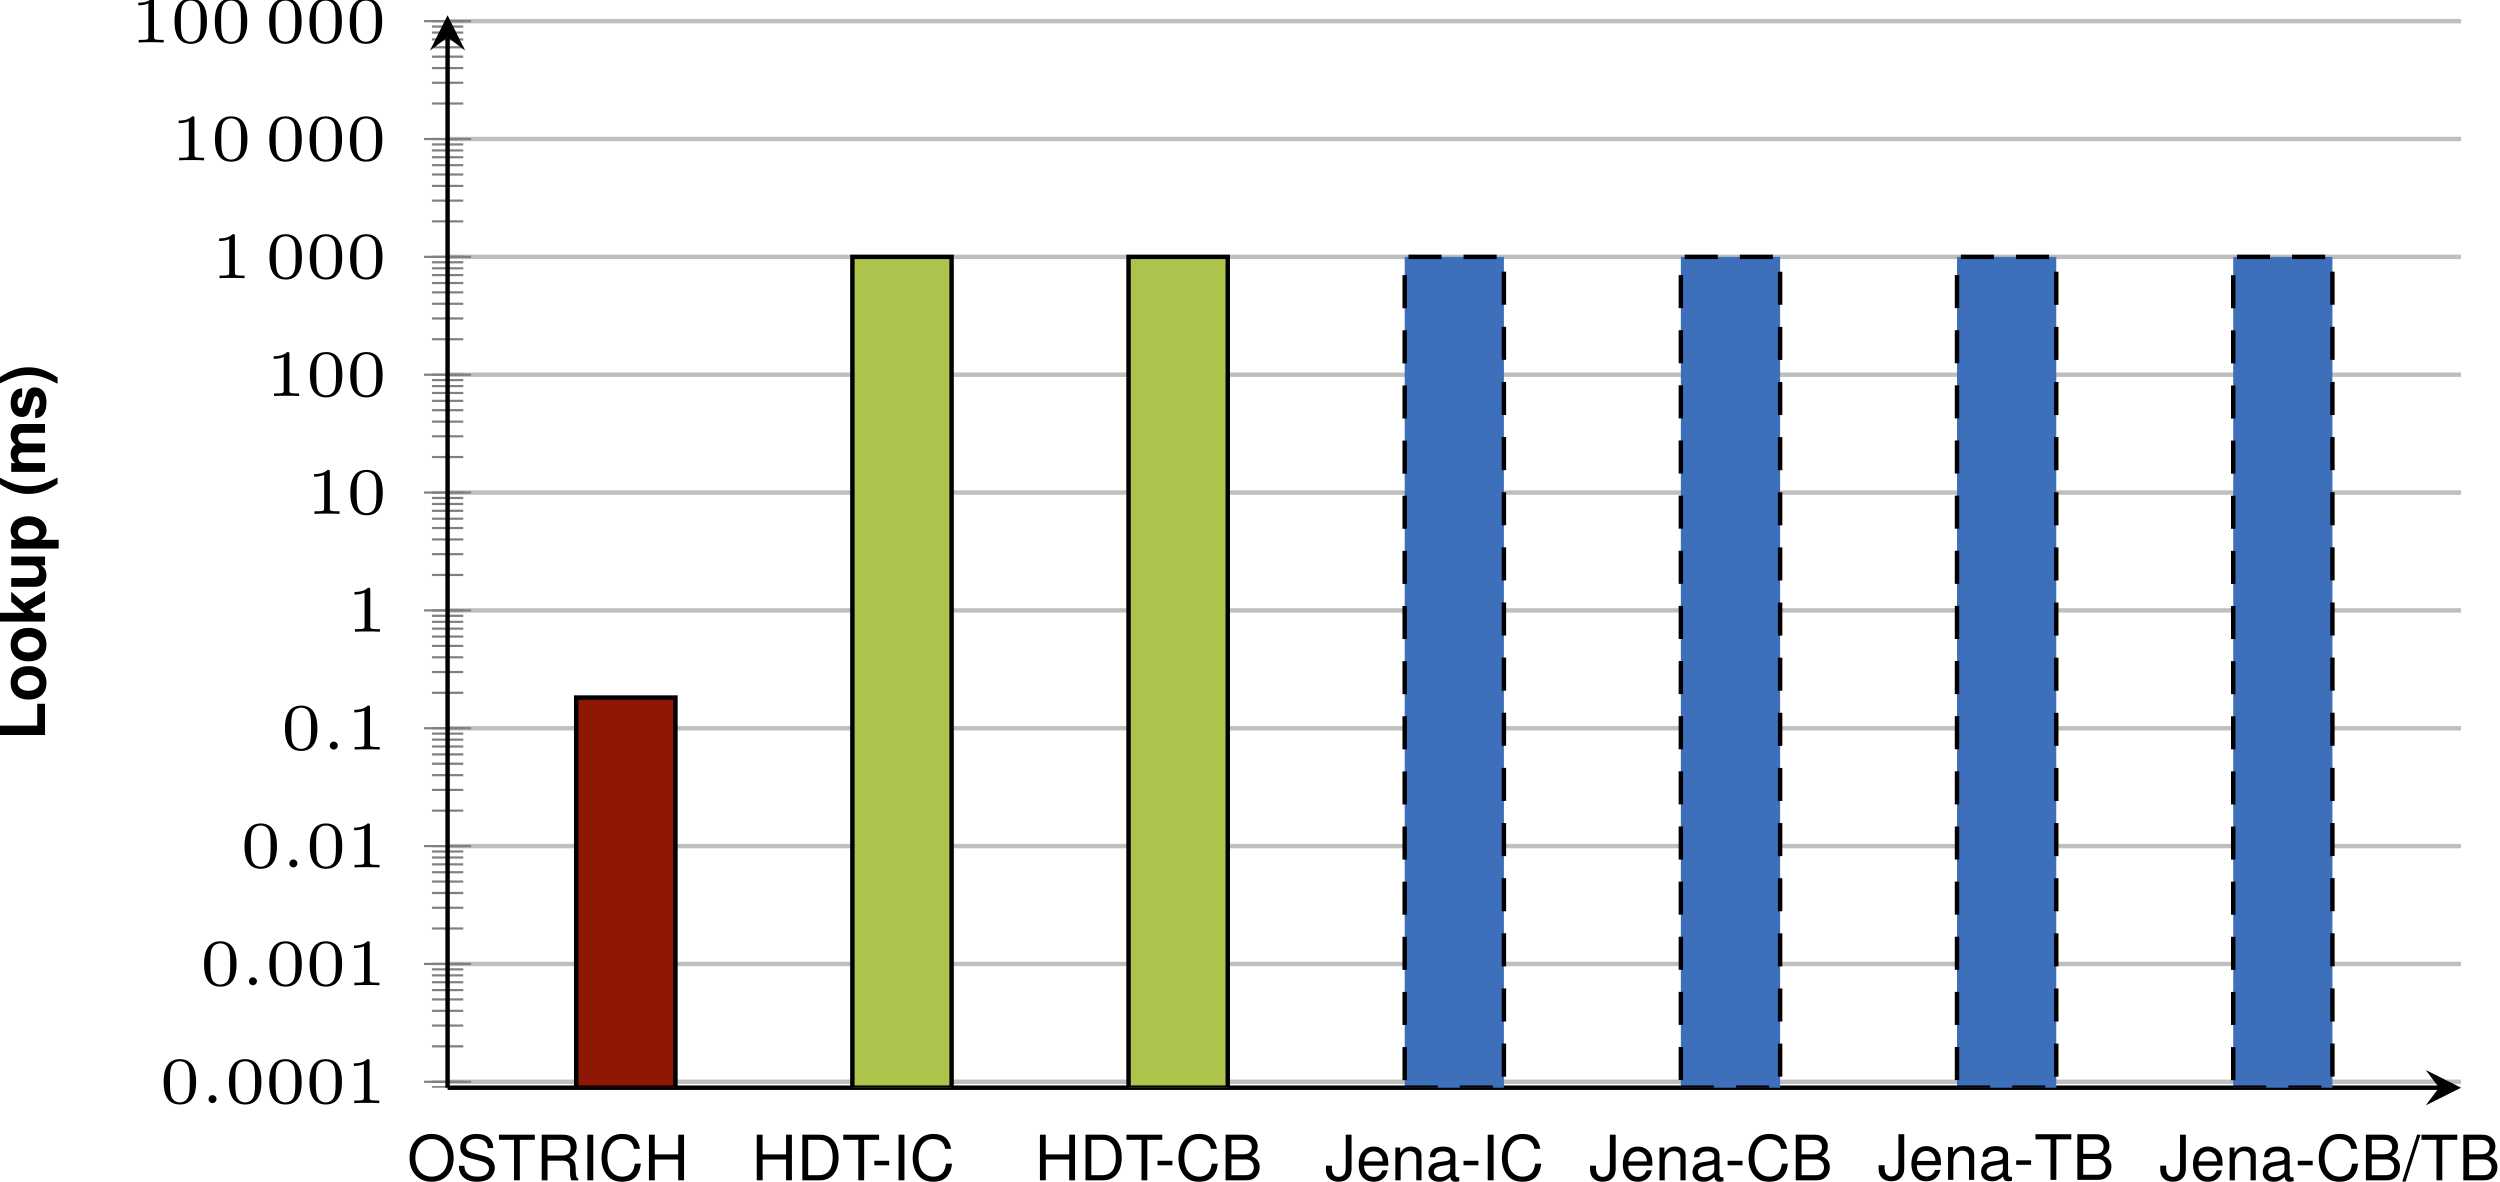
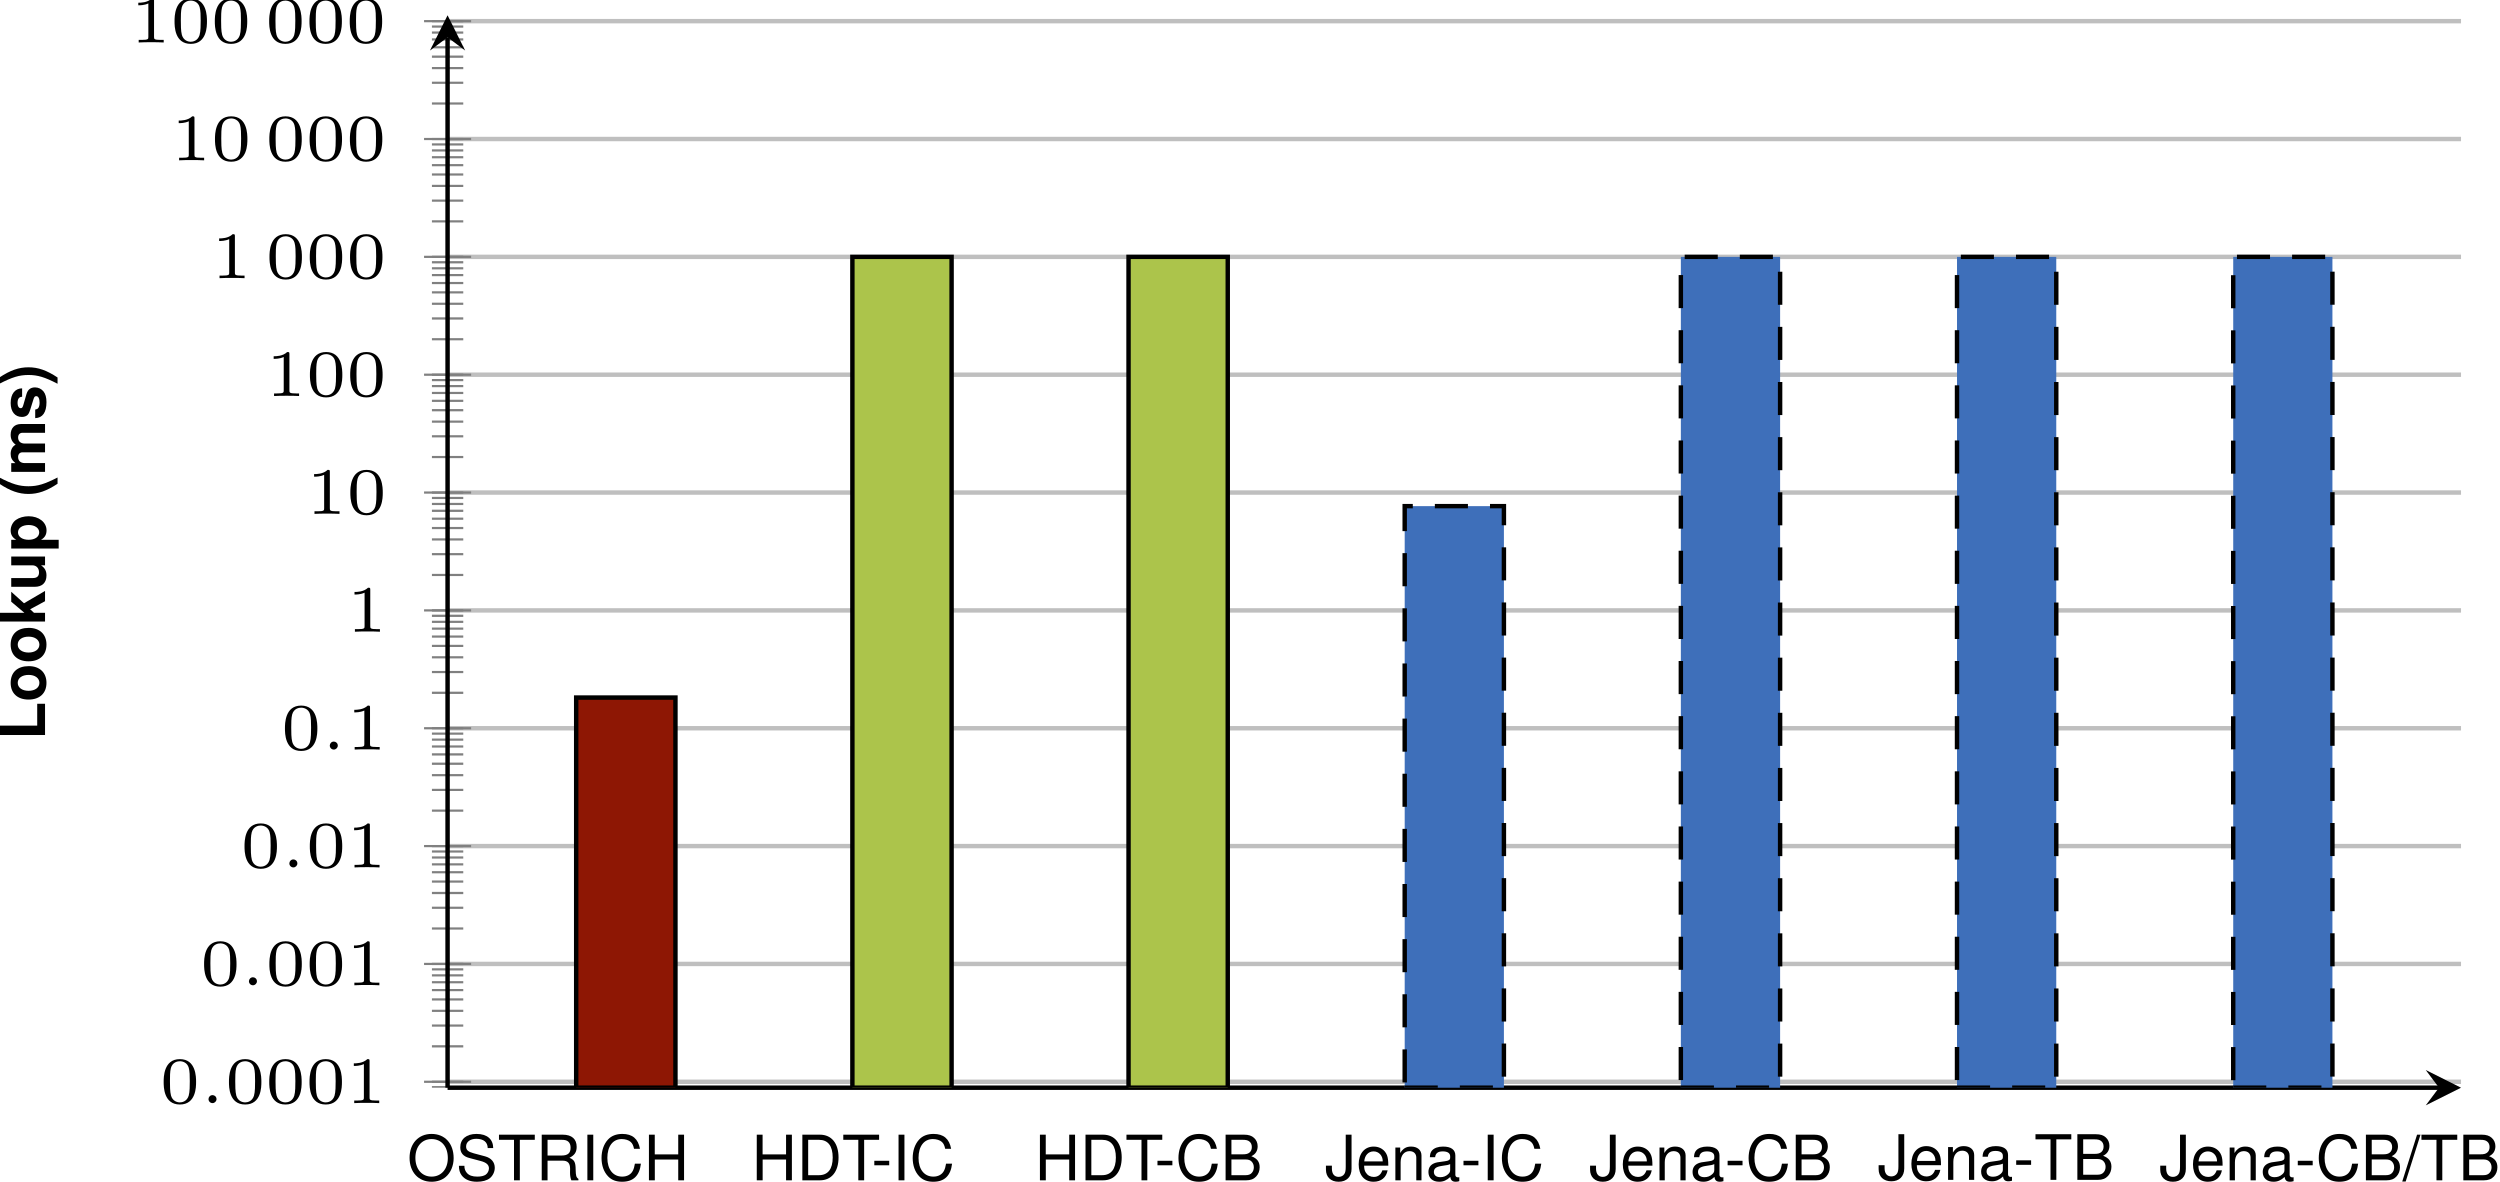
<svg xmlns="http://www.w3.org/2000/svg" xmlns:xlink="http://www.w3.org/1999/xlink" height="106.752pt" version="1.1" viewBox="2.863 -12.139 225.896 106.752" width="225.896pt">
  <defs>
    <clipPath id="clip1">
      <path d="M-98.43 86.144V-10.758H366.977V86.144" />
    </clipPath>
    <clipPath id="clip3">
      <path d="M-98.43 86.144V-10.758H366.977V86.144" />
    </clipPath>
    <clipPath id="clip4">
      <path d="M43.305 86.144H225.238V-10.758H43.305Z" />
    </clipPath>
    <path d="M1.148 -4.124C0.498 -3.146 0.226 -2.365 0.226 -1.499C0.226 -0.628 0.498 0.153 1.148 1.131H1.714C1.115 -0.034 0.922 -0.668 0.922 -1.499C0.922 -2.325 1.115 -2.97 1.714 -4.124H1.148Z" id="g1-40" />
    <path d="M0.69 1.131C1.341 0.153 1.612 -0.628 1.612 -1.494C1.612 -2.365 1.341 -3.146 0.69 -4.124H0.124C0.724 -2.959 0.917 -2.325 0.917 -1.494C0.917 -0.668 0.724 -0.023 0.124 1.131H0.69Z" id="g1-41" />
    <path d="M1.301 -4.124H0.453V0H3.276V-0.707H1.301V-4.124Z" id="g1-76" />
    <path d="M1.126 -1.867V-4.124H0.334V0H1.126V-1.001L1.443 -1.346L2.172 0H3.1L1.986 -1.901L3.027 -3.055H2.127L1.126 -1.867Z" id="g1-107" />
    <path d="M0.339 -3.055V0H1.131V-1.833C1.131 -2.206 1.335 -2.433 1.675 -2.433C1.941 -2.433 2.105 -2.28 2.105 -2.037V0H2.897V-1.833C2.897 -2.206 3.1 -2.433 3.44 -2.433C3.706 -2.433 3.87 -2.28 3.87 -2.037V0H4.662V-2.161C4.662 -2.755 4.3 -3.106 3.689 -3.106C3.304 -3.106 3.032 -2.97 2.795 -2.653C2.648 -2.942 2.342 -3.106 1.963 -3.106C1.612 -3.106 1.386 -2.987 1.126 -2.676V-3.055H0.339Z" id="g1-109" />
    <path d="M1.703 -3.106C0.769 -3.106 0.198 -2.489 0.198 -1.488C0.198 -0.481 0.769 0.13 1.709 0.13C2.636 0.13 3.219 -0.487 3.219 -1.465C3.219 -2.501 2.659 -3.106 1.703 -3.106ZM1.709 -2.467C2.144 -2.467 2.427 -2.076 2.427 -1.477C2.427 -0.905 2.133 -0.509 1.709 -0.509C1.279 -0.509 0.99 -0.905 0.99 -1.488S1.279 -2.467 1.709 -2.467Z" id="g1-111" />
    <path d="M1.12 -3.055H0.328V1.233H1.12V-0.362C1.313 -0.023 1.584 0.136 1.969 0.136C2.704 0.136 3.247 -0.554 3.247 -1.482C3.247 -1.912 3.123 -2.342 2.919 -2.625C2.716 -2.914 2.337 -3.106 1.969 -3.106C1.584 -3.106 1.313 -2.942 1.12 -2.602V-3.055ZM1.788 -2.444C2.189 -2.444 2.455 -2.054 2.455 -1.471C2.455 -0.917 2.178 -0.526 1.788 -0.526C1.392 -0.526 1.12 -0.911 1.12 -1.482S1.392 -2.444 1.788 -2.444Z" id="g1-112" />
    <path d="M2.857 -2.071C2.846 -2.716 2.348 -3.106 1.528 -3.106C0.752 -3.106 0.272 -2.716 0.272 -2.088C0.272 -1.884 0.334 -1.709 0.441 -1.59C0.549 -1.482 0.645 -1.431 0.939 -1.335L1.884 -1.041C2.082 -0.979 2.15 -0.917 2.15 -0.792C2.15 -0.605 1.929 -0.492 1.561 -0.492C1.358 -0.492 1.194 -0.532 1.092 -0.6C1.007 -0.662 0.973 -0.724 0.939 -0.888H0.164C0.187 -0.221 0.679 0.13 1.607 0.13C2.031 0.13 2.354 0.04 2.58 -0.141S2.942 -0.605 2.942 -0.905C2.942 -1.301 2.744 -1.556 2.342 -1.675L1.341 -1.963C1.12 -2.031 1.064 -2.076 1.064 -2.201C1.064 -2.37 1.245 -2.484 1.522 -2.484C1.901 -2.484 2.088 -2.348 2.093 -2.071H2.857Z" id="g1-115" />
    <path d="M3.061 0V-3.055H2.269V-1.143C2.269 -0.781 2.014 -0.543 1.629 -0.543C1.29 -0.543 1.12 -0.724 1.12 -1.092V-3.055H0.328V-0.928C0.328 -0.255 0.702 0.13 1.352 0.13C1.765 0.13 2.042 -0.023 2.269 -0.362V0H3.061Z" id="g1-117" />
    <path d="M1.494 -0.359C1.494 -0.574 1.321 -0.723 1.136 -0.723C0.921 -0.723 0.771 -0.55 0.771 -0.365C0.771 -0.161 0.933 0 1.136 0C1.327 0 1.494 -0.167 1.494 -0.359Z" id="g2-58" />
    <path d="M3.288 -1.907C3.288 -2.343 3.288 -3.975 1.823 -3.975S0.359 -2.343 0.359 -1.907C0.359 -1.476 0.359 0.126 1.823 0.126S3.288 -1.476 3.288 -1.907ZM1.823 -0.066C1.572 -0.066 1.166 -0.185 1.022 -0.681C0.927 -1.028 0.927 -1.614 0.927 -1.985C0.927 -2.385 0.927 -2.845 1.01 -3.168C1.16 -3.706 1.614 -3.784 1.823 -3.784C2.098 -3.784 2.493 -3.652 2.624 -3.198C2.714 -2.881 2.72 -2.445 2.72 -1.985C2.72 -1.602 2.72 -0.998 2.618 -0.664C2.451 -0.143 2.02 -0.066 1.823 -0.066Z" id="g3-48" />
    <path d="M2.146 -3.796C2.146 -3.975 2.122 -3.975 1.943 -3.975C1.548 -3.593 0.938 -3.593 0.723 -3.593V-3.359C0.879 -3.359 1.273 -3.359 1.632 -3.527V-0.508C1.632 -0.311 1.632 -0.233 1.016 -0.233H0.759V0C1.088 -0.024 1.554 -0.024 1.889 -0.024S2.69 -0.024 3.019 0V-0.233H2.762C2.146 -0.233 2.146 -0.311 2.146 -0.508V-3.796Z" id="g3-49" />
    <path d="M1.607 -1.765H0.26V-1.358H1.607V-1.765Z" id="g5-45" />
    <path d="M1.296 -4.124L-0.045 0.113H0.266L1.607 -4.124H1.296Z" id="g5-47" />
    <path d="M0.447 0H2.308C2.699 0 2.987 -0.107 3.208 -0.345C3.411 -0.56 3.525 -0.854 3.525 -1.177C3.525 -1.675 3.298 -1.974 2.772 -2.178C3.146 -2.354 3.344 -2.659 3.344 -3.078C3.344 -3.378 3.23 -3.643 3.015 -3.836C2.8 -4.034 2.518 -4.124 2.122 -4.124H0.447V0ZM0.973 -2.348V-3.66H1.991C2.286 -3.66 2.45 -3.621 2.591 -3.513C2.738 -3.4 2.817 -3.23 2.817 -3.004C2.817 -2.783 2.738 -2.608 2.591 -2.495C2.45 -2.387 2.286 -2.348 1.991 -2.348H0.973ZM0.973 -0.464V-1.884H2.257C2.512 -1.884 2.682 -1.822 2.806 -1.686C2.931 -1.556 2.998 -1.375 2.998 -1.171C2.998 -0.973 2.931 -0.792 2.806 -0.662C2.682 -0.526 2.512 -0.464 2.257 -0.464H0.973Z" id="g5-66" />
    <path d="M3.745 -2.846C3.581 -3.751 3.061 -4.192 2.155 -4.192C1.601 -4.192 1.154 -4.017 0.849 -3.677C0.475 -3.27 0.272 -2.682 0.272 -2.014C0.272 -1.335 0.481 -0.752 0.871 -0.351C1.188 -0.023 1.595 0.13 2.133 0.13C3.14 0.13 3.706 -0.413 3.83 -1.505H3.287C3.242 -1.222 3.185 -1.03 3.1 -0.866C2.931 -0.526 2.58 -0.334 2.139 -0.334C1.318 -0.334 0.798 -0.99 0.798 -2.02C0.798 -3.078 1.296 -3.728 2.093 -3.728C2.427 -3.728 2.738 -3.626 2.908 -3.468C3.061 -3.327 3.146 -3.151 3.208 -2.846H3.745Z" id="g5-67" />
    <path d="M0.504 0H2.093C3.134 0 3.774 -0.781 3.774 -2.065C3.774 -3.344 3.14 -4.124 2.093 -4.124H0.504V0ZM1.03 -0.464V-3.66H2.003C2.817 -3.66 3.247 -3.112 3.247 -2.059C3.247 -1.018 2.817 -0.464 2.003 -0.464H1.03Z" id="g5-68" />
    <path d="M3.117 -1.878V0H3.643V-4.124H3.117V-2.342H0.996V-4.124H0.47V0H1.001V-1.878H3.117Z" id="g5-72" />
    <path d="M1.098 -4.124H0.566V0H1.098V-4.124Z" id="g5-73" />
    <path d="M1.884 -4.124V-1.222C1.884 -0.894 1.85 -0.707 1.754 -0.566C1.652 -0.407 1.46 -0.311 1.25 -0.311C0.854 -0.311 0.634 -0.577 0.634 -1.058V-1.324H0.096V-0.962C0.096 -0.294 0.537 0.13 1.245 0.13C1.963 0.13 2.41 -0.317 2.41 -1.03V-4.124H1.884Z" id="g5-74" />
    <path d="M2.201 -4.192C1.018 -4.192 0.215 -3.321 0.215 -2.031S1.018 0.13 2.206 0.13C2.704 0.13 3.151 -0.023 3.485 -0.306C3.932 -0.685 4.198 -1.324 4.198 -1.997C4.198 -3.327 3.411 -4.192 2.201 -4.192ZM2.201 -3.728C3.095 -3.728 3.672 -3.049 3.672 -2.008C3.672 -1.013 3.078 -0.334 2.206 -0.334C1.33 -0.334 0.741 -1.013 0.741 -2.031S1.33 -3.728 2.201 -3.728Z" id="g5-79" />
    <path d="M1.052 -1.776H2.41C2.88 -1.776 3.089 -1.55 3.089 -1.041L3.083 -0.673C3.083 -0.419 3.129 -0.17 3.202 0H3.841V-0.13C3.643 -0.266 3.604 -0.413 3.592 -0.962C3.587 -1.641 3.479 -1.844 3.032 -2.037C3.496 -2.263 3.683 -2.552 3.683 -3.021C3.683 -3.734 3.236 -4.124 2.427 -4.124H0.526V0H1.052V-1.776ZM1.052 -2.24V-3.66H2.325C2.619 -3.66 2.789 -3.615 2.919 -3.502C3.061 -3.383 3.134 -3.196 3.134 -2.948C3.134 -2.461 2.885 -2.24 2.325 -2.24H1.052Z" id="g5-82" />
    <path d="M3.372 -2.914C3.366 -3.723 2.812 -4.192 1.861 -4.192C0.956 -4.192 0.396 -3.728 0.396 -2.981C0.396 -2.478 0.662 -2.161 1.205 -2.02L2.229 -1.748C2.75 -1.612 2.987 -1.403 2.987 -1.081C2.987 -0.86 2.868 -0.634 2.693 -0.509C2.529 -0.396 2.269 -0.334 1.935 -0.334C1.488 -0.334 1.182 -0.441 0.984 -0.679C0.832 -0.86 0.764 -1.058 0.769 -1.313H0.272C0.277 -0.933 0.351 -0.685 0.515 -0.458C0.798 -0.074 1.273 0.13 1.901 0.13C2.393 0.13 2.795 0.017 3.061 -0.187C3.338 -0.407 3.513 -0.775 3.513 -1.131C3.513 -1.641 3.196 -2.014 2.636 -2.167L1.601 -2.444C1.103 -2.58 0.922 -2.738 0.922 -3.055C0.922 -3.474 1.29 -3.751 1.844 -3.751C2.501 -3.751 2.868 -3.451 2.874 -2.914H3.372Z" id="g5-83" />
    <path d="M2.003 -3.66H3.355V-4.124H0.119V-3.66H1.477V0H2.003V-3.66Z" id="g5-84" />
    <path d="M3.027 -0.277C2.976 -0.266 2.953 -0.266 2.925 -0.266C2.761 -0.266 2.67 -0.351 2.67 -0.498V-2.24C2.67 -2.767 2.286 -3.049 1.556 -3.049C1.126 -3.049 0.769 -2.925 0.571 -2.704C0.436 -2.552 0.379 -2.382 0.368 -2.088H0.843C0.883 -2.45 1.098 -2.614 1.539 -2.614C1.963 -2.614 2.201 -2.455 2.201 -2.172V-2.048C2.201 -1.85 2.082 -1.765 1.709 -1.72C1.041 -1.635 0.939 -1.612 0.758 -1.539C0.413 -1.397 0.238 -1.131 0.238 -0.747C0.238 -0.209 0.611 0.13 1.211 0.13C1.584 0.13 1.884 0 2.218 -0.306C2.252 -0.006 2.399 0.13 2.704 0.13C2.8 0.13 2.874 0.119 3.027 0.079V-0.277ZM2.201 -0.933C2.201 -0.775 2.155 -0.679 2.014 -0.549C1.822 -0.373 1.59 -0.283 1.313 -0.283C0.945 -0.283 0.73 -0.458 0.73 -0.758C0.73 -1.069 0.939 -1.228 1.443 -1.301C1.941 -1.369 2.042 -1.392 2.201 -1.465V-0.933Z" id="g5-97" />
    <path d="M2.902 -1.324C2.902 -1.776 2.868 -2.048 2.783 -2.269C2.591 -2.755 2.139 -3.049 1.584 -3.049C0.758 -3.049 0.226 -2.416 0.226 -1.443S0.741 0.13 1.573 0.13C2.252 0.13 2.721 -0.255 2.84 -0.9H2.365C2.235 -0.509 1.969 -0.306 1.59 -0.306C1.29 -0.306 1.035 -0.441 0.877 -0.69C0.764 -0.86 0.724 -1.03 0.718 -1.324H2.902ZM0.73 -1.709C0.769 -2.257 1.103 -2.614 1.578 -2.614C2.042 -2.614 2.399 -2.229 2.399 -1.742C2.399 -1.731 2.399 -1.72 2.393 -1.709H0.73Z" id="g5-101" />
    <path d="M0.396 -2.965V0H0.871V-1.635C0.871 -2.24 1.188 -2.636 1.675 -2.636C2.048 -2.636 2.286 -2.41 2.286 -2.054V0H2.755V-2.24C2.755 -2.733 2.387 -3.049 1.816 -3.049C1.375 -3.049 1.092 -2.88 0.832 -2.467V-2.965H0.396Z" id="g5-110" />
  </defs>
  <g id="page1">
    <path clip-path="url(#clip1)" d="M43.305 85.609H225.238M43.305 74.961H225.238M43.305 64.312H225.238M43.305 53.664H225.238M43.305 43.016H225.238M43.305 32.367H225.238M43.305 21.719H225.238M43.305 11.07H225.238M43.305 0.422H225.238M43.305 -10.227H225.238" fill="none" stroke="#bfbfbf" stroke-miterlimit="10.037" stroke-width="0.4" />
    <path clip-path="url(#clip3)" d="M41.891 86.098H44.723M41.891 85.609H44.723M41.891 82.406H44.723M41.891 80.531H44.723M41.891 79.199H44.723M41.891 78.168H44.723M41.891 77.324H44.723M41.891 76.613H44.723M41.891 75.992H44.723M41.891 75.449H44.723M41.891 74.961H44.723M41.891 71.758H44.723M41.891 69.883H44.723M41.891 68.551H44.723M41.891 67.519H44.723M41.891 66.676H44.723M41.891 65.965H44.723M41.891 65.344H44.723M41.891 64.801H44.723M41.891 64.312H44.723M41.891 61.109H44.723M41.891 59.234H44.723M41.891 57.902H44.723M41.891 56.871H44.723M41.891 56.027H44.723M41.891 55.312H44.723M41.891 54.695H44.723M41.891 54.152H44.723M41.891 53.664H44.723M41.891 50.461H44.723M41.891 48.586H44.723M41.891 47.254H44.723M41.891 46.223H44.723M41.891 45.379H44.723M41.891 44.664H44.723M41.891 44.047H44.723M41.891 43.504H44.723M41.891 43.016H44.723M41.891 39.812H44.723M41.891 37.934H44.723M41.891 36.605H44.723M41.891 35.574H44.723M41.891 34.73H44.723M41.891 34.016H44.723M41.891 33.398H44.723M41.891 32.855H44.723M41.891 32.367H44.723M41.891 29.16H44.723M41.891 27.285H44.723M41.891 25.957H44.723M41.891 24.926H44.723M41.891 24.082H44.723M41.891 23.367H44.723M41.891 22.75H44.723M41.891 22.207H44.723M41.891 21.719H44.723M41.891 18.512H44.723M41.891 16.637H44.723M41.891 15.309H44.723M41.891 14.277H44.723M41.891 13.434H44.723M41.891 12.719H44.723M41.891 12.102H44.723M41.891 11.559H44.723M41.891 11.07H44.723M41.891 7.863H44.723M41.891 5.988H44.723M41.891 4.66H44.723M41.891 3.629H44.723M41.891 2.785H44.723M41.891 2.07H44.723M41.891 1.453H44.723M41.891 0.91H44.723M41.891 0.422H44.723M41.891 -2.785H44.723M41.891 -4.66H44.723M41.891 -5.988H44.723M41.891 -7.019H44.723M41.891 -7.863H44.723M41.891 -8.578H44.723M41.891 -9.195H44.723M41.891 -9.738H44.723M41.891 -10.227H44.723" fill="none" stroke="#808080" stroke-miterlimit="10.037" stroke-width="0.2" />
    <path clip-path="url(#clip3)" d="M41.18 85.609H45.434M41.18 74.961H45.434M41.18 64.312H45.434M41.18 53.664H45.434M41.18 43.016H45.434M41.18 32.367H45.434M41.18 21.719H45.434M41.18 11.07H45.434M41.18 0.422H45.434M41.18 -10.227H45.434" fill="none" stroke="#808080" stroke-miterlimit="10.037" stroke-width="0.2" />
    <path d="M43.305 86.144H223.246" fill="none" stroke="#000000" stroke-miterlimit="10.037" stroke-width="0.4" />
    <path d="M225.238 86.144L222.051 84.547L223.246 86.144L222.051 87.738" />
    <path d="M43.305 86.144V-8.766" fill="none" stroke="#000000" stroke-miterlimit="10.037" stroke-width="0.4" />
    <path d="M43.305 -10.758L41.711 -7.57L43.305 -8.766L44.898 -7.57" />
    <g transform="matrix(1 0 0 1 -90.6765 58.295)">
      <use x="107.969" xlink:href="#g3-48" y="29.242" />
      <use x="111.609" xlink:href="#g2-58" y="29.242" />
      <use x="113.869" xlink:href="#g3-48" y="29.242" />
      <use x="117.509" xlink:href="#g3-48" y="29.242" />
      <use x="121.148" xlink:href="#g3-48" y="29.242" />
      <use x="124.787" xlink:href="#g3-49" y="29.242" />
    </g>
    <g transform="matrix(1 0 0 1 -87.0235 47.6463)">
      <use x="107.969" xlink:href="#g3-48" y="29.242" />
      <use x="111.609" xlink:href="#g2-58" y="29.242" />
      <use x="113.869" xlink:href="#g3-48" y="29.242" />
      <use x="117.509" xlink:href="#g3-48" y="29.242" />
      <use x="121.148" xlink:href="#g3-49" y="29.242" />
    </g>
    <g transform="matrix(1 0 0 1 -83.3706 36.9977)">
      <use x="107.969" xlink:href="#g3-48" y="29.242" />
      <use x="111.609" xlink:href="#g2-58" y="29.242" />
      <use x="113.869" xlink:href="#g3-48" y="29.242" />
      <use x="117.509" xlink:href="#g3-49" y="29.242" />
    </g>
    <g transform="matrix(1 0 0 1 -79.7176 26.349)">
      <use x="107.969" xlink:href="#g3-48" y="29.242" />
      <use x="111.609" xlink:href="#g2-58" y="29.242" />
      <use x="113.869" xlink:href="#g3-49" y="29.242" />
    </g>
    <g transform="matrix(1 0 0 1 -73.7954 15.7004)">
      <use x="107.969" xlink:href="#g3-49" y="29.242" />
    </g>
    <g transform="matrix(1 0 0 1 -77.4484 5.0518)">
      <use x="107.969" xlink:href="#g3-49" y="29.242" />
      <use x="111.609" xlink:href="#g3-48" y="29.242" />
    </g>
    <g transform="matrix(1 0 0 1 -81.1013 -5.5969)">
      <use x="107.969" xlink:href="#g3-49" y="29.242" />
      <use x="111.609" xlink:href="#g3-48" y="29.242" />
      <use x="115.248" xlink:href="#g3-48" y="29.242" />
    </g>
    <g transform="matrix(1 0 0 1 -86.0273 -16.2455)">
      <use x="107.969" xlink:href="#g3-49" y="29.242" />
      <use x="112.882" xlink:href="#g3-48" y="29.242" />
      <use x="116.521" xlink:href="#g3-48" y="29.242" />
      <use x="120.16" xlink:href="#g3-48" y="29.242" />
    </g>
    <g transform="matrix(1 0 0 1 -89.6802 -26.8941)">
      <use x="107.969" xlink:href="#g3-49" y="29.242" />
      <use x="111.609" xlink:href="#g3-48" y="29.242" />
      <use x="116.521" xlink:href="#g3-48" y="29.242" />
      <use x="120.16" xlink:href="#g3-48" y="29.242" />
      <use x="123.8" xlink:href="#g3-48" y="29.242" />
    </g>
    <g transform="matrix(1 0 0 1 -93.3332 -37.5428)">
      <use x="107.969" xlink:href="#g3-49" y="29.242" />
      <use x="111.609" xlink:href="#g3-48" y="29.242" />
      <use x="115.248" xlink:href="#g3-48" y="29.242" />
      <use x="120.16" xlink:href="#g3-48" y="29.242" />
      <use x="123.8" xlink:href="#g3-48" y="29.242" />
      <use x="127.439" xlink:href="#g3-48" y="29.242" />
    </g>
    <path clip-path="url(#clip4)" d="M54.926 86.144H63.895V50.891H54.926Z" fill="#8e1704" />
    <path clip-path="url(#clip4)" d="M54.926 86.144H63.895V50.891H54.926Z" fill="none" stroke="#000000" stroke-miterlimit="10.037" stroke-width="0.4" />
    <path clip-path="url(#clip4)" d="M79.883 86.144H88.848V11.07H79.883Z" fill="#acc44b" />
    <path clip-path="url(#clip4)" d="M79.883 86.144H88.848V11.07H79.883Z" fill="none" stroke="#000000" stroke-miterlimit="10.037" stroke-width="0.4" />
    <path clip-path="url(#clip4)" d="M104.836 86.144H113.801V11.07H104.836Z" fill="#acc44b" />
    <path clip-path="url(#clip4)" d="M104.836 86.144H113.801V11.07H104.836Z" fill="none" stroke="#000000" stroke-miterlimit="10.037" stroke-width="0.4" />
-     <path clip-path="url(#clip4)" d="M129.789 86.144H138.754V11.07H129.789Z" fill="#3e6fba" />
-     <path clip-path="url(#clip4)" d="M129.789 86.144H138.754V11.07H129.789Z" fill="none" stroke="#000000" stroke-dasharray="2.989,1.993" stroke-miterlimit="10.037" stroke-width="0.4" />
+     <path clip-path="url(#clip4)" d="M129.789 86.144H138.754V33.594H129.789Z" fill="#3e6fba" />
+     <path clip-path="url(#clip4)" d="M129.789 86.144H138.754V33.594H129.789Z" fill="none" stroke="#000000" stroke-dasharray="2.989,1.993" stroke-miterlimit="10.037" stroke-width="0.4" />
    <path clip-path="url(#clip4)" d="M154.742 86.144H163.711V11.07H154.742Z" fill="#3e6fba" />
    <path clip-path="url(#clip4)" d="M154.742 86.144H163.711V11.07H154.742Z" fill="none" stroke="#000000" stroke-dasharray="2.989,1.993" stroke-miterlimit="10.037" stroke-width="0.4" />
    <path clip-path="url(#clip4)" d="M179.695 86.144H188.664V11.07H179.695Z" fill="#3e6fba" />
    <path clip-path="url(#clip4)" d="M179.695 86.144H188.664V11.07H179.695Z" fill="none" stroke="#000000" stroke-dasharray="2.989,1.993" stroke-miterlimit="10.037" stroke-width="0.4" />
    <path clip-path="url(#clip4)" d="M204.653 86.144H213.617V11.07H204.653Z" fill="#3e6fba" />
    <path clip-path="url(#clip4)" d="M204.653 86.144H213.617V11.07H204.653Z" fill="none" stroke="#000000" stroke-dasharray="2.989,1.993" stroke-miterlimit="10.037" stroke-width="0.4" />
    <g transform="matrix(0 -1 1 0 -22.3097 162.697)">
      <use x="107.969" xlink:href="#g1-76" y="29.242" />
      <use x="111.426" xlink:href="#g1-111" y="29.242" />
      <use x="114.883" xlink:href="#g1-111" y="29.242" />
      <use x="118.34" xlink:href="#g1-107" y="29.242" />
      <use x="121.485" xlink:href="#g1-117" y="29.242" />
      <use x="124.942" xlink:href="#g1-112" y="29.242" />
      <use x="129.977" xlink:href="#g1-40" y="29.242" />
      <use x="131.861" xlink:href="#g1-109" y="29.242" />
      <use x="136.89" xlink:href="#g1-115" y="29.242" />
      <use x="140.036" xlink:href="#g1-41" y="29.242" />
    </g>
    <g transform="matrix(1 0 0 1 -83.0833 65.2704)">
      <use x="122.739" xlink:href="#g5-79" y="29.242" />
      <use x="127.14" xlink:href="#g5-83" y="29.242" />
      <use x="130.914" xlink:href="#g5-84" y="29.242" />
      <use x="134.37" xlink:href="#g5-82" y="29.242" />
      <use x="138.455" xlink:href="#g5-73" y="29.242" />
      <use x="140.028" xlink:href="#g5-67" y="29.242" />
      <use x="144.113" xlink:href="#g5-72" y="29.242" />
    </g>
    <g transform="matrix(1 0 0 1 -80.3178 65.2704)">
      <use x="151.091" xlink:href="#g5-72" y="29.242" />
      <use x="155.176" xlink:href="#g5-68" y="29.242" />
      <use x="159.26" xlink:href="#g5-84" y="29.242" />
      <use x="161.922" xlink:href="#g5-45" y="29.242" />
      <use x="163.806" xlink:href="#g5-73" y="29.242" />
      <use x="165.379" xlink:href="#g5-67" y="29.242" />
    </g>
    <g transform="matrix(1 0 0 1 -82.2117 65.2704)">
      <use x="178.571" xlink:href="#g5-72" y="29.242" />
      <use x="182.656" xlink:href="#g5-68" y="29.242" />
      <use x="186.741" xlink:href="#g5-84" y="29.242" />
      <use x="189.402" xlink:href="#g5-45" y="29.242" />
      <use x="191.286" xlink:href="#g5-67" y="29.242" />
      <use x="195.371" xlink:href="#g5-66" y="29.242" />
    </g>
    <g transform="matrix(1 0 0 1 -81.036 65.2704)">
      <use x="203.613" xlink:href="#g5-74" y="29.242" />
      <use x="206.441" xlink:href="#g5-101" y="29.242" />
      <use x="209.587" xlink:href="#g5-110" y="29.242" />
      <use x="212.732" xlink:href="#g5-97" y="29.242" />
      <use x="215.878" xlink:href="#g5-45" y="29.242" />
      <use x="217.762" xlink:href="#g5-73" y="29.242" />
      <use x="219.335" xlink:href="#g5-67" y="29.242" />
    </g>
    <g transform="matrix(1 0 0 1 -81.351 65.2704)">
      <use x="227.794" xlink:href="#g5-74" y="29.242" />
      <use x="230.622" xlink:href="#g5-101" y="29.242" />
      <use x="233.768" xlink:href="#g5-110" y="29.242" />
      <use x="236.913" xlink:href="#g5-97" y="29.242" />
      <use x="240.059" xlink:href="#g5-45" y="29.242" />
      <use x="241.943" xlink:href="#g5-67" y="29.242" />
      <use x="246.028" xlink:href="#g5-66" y="29.242" />
    </g>
    <g transform="matrix(1 0 0 1 -81.036 65.2292)">
      <use x="253.553" xlink:href="#g5-74" y="29.242" />
      <use x="256.382" xlink:href="#g5-101" y="29.242" />
      <use x="259.528" xlink:href="#g5-110" y="29.242" />
      <use x="262.673" xlink:href="#g5-97" y="29.242" />
      <use x="265.819" xlink:href="#g5-45" y="29.242" />
      <use x="267.703" xlink:href="#g5-84" y="29.242" />
      <use x="271.159" xlink:href="#g5-66" y="29.242" />
    </g>
    <g transform="matrix(1 0 0 1 -85.769 65.2704)">
      <use x="283.731" xlink:href="#g5-74" y="29.242" />
      <use x="286.56" xlink:href="#g5-101" y="29.242" />
      <use x="289.705" xlink:href="#g5-110" y="29.242" />
      <use x="292.851" xlink:href="#g5-97" y="29.242" />
      <use x="295.996" xlink:href="#g5-45" y="29.242" />
      <use x="297.88" xlink:href="#g5-67" y="29.242" />
      <use x="301.965" xlink:href="#g5-66" y="29.242" />
      <use x="305.738" xlink:href="#g5-47" y="29.242" />
      <use x="307.311" xlink:href="#g5-84" y="29.242" />
      <use x="310.768" xlink:href="#g5-66" y="29.242" />
    </g>
  </g>
</svg>
